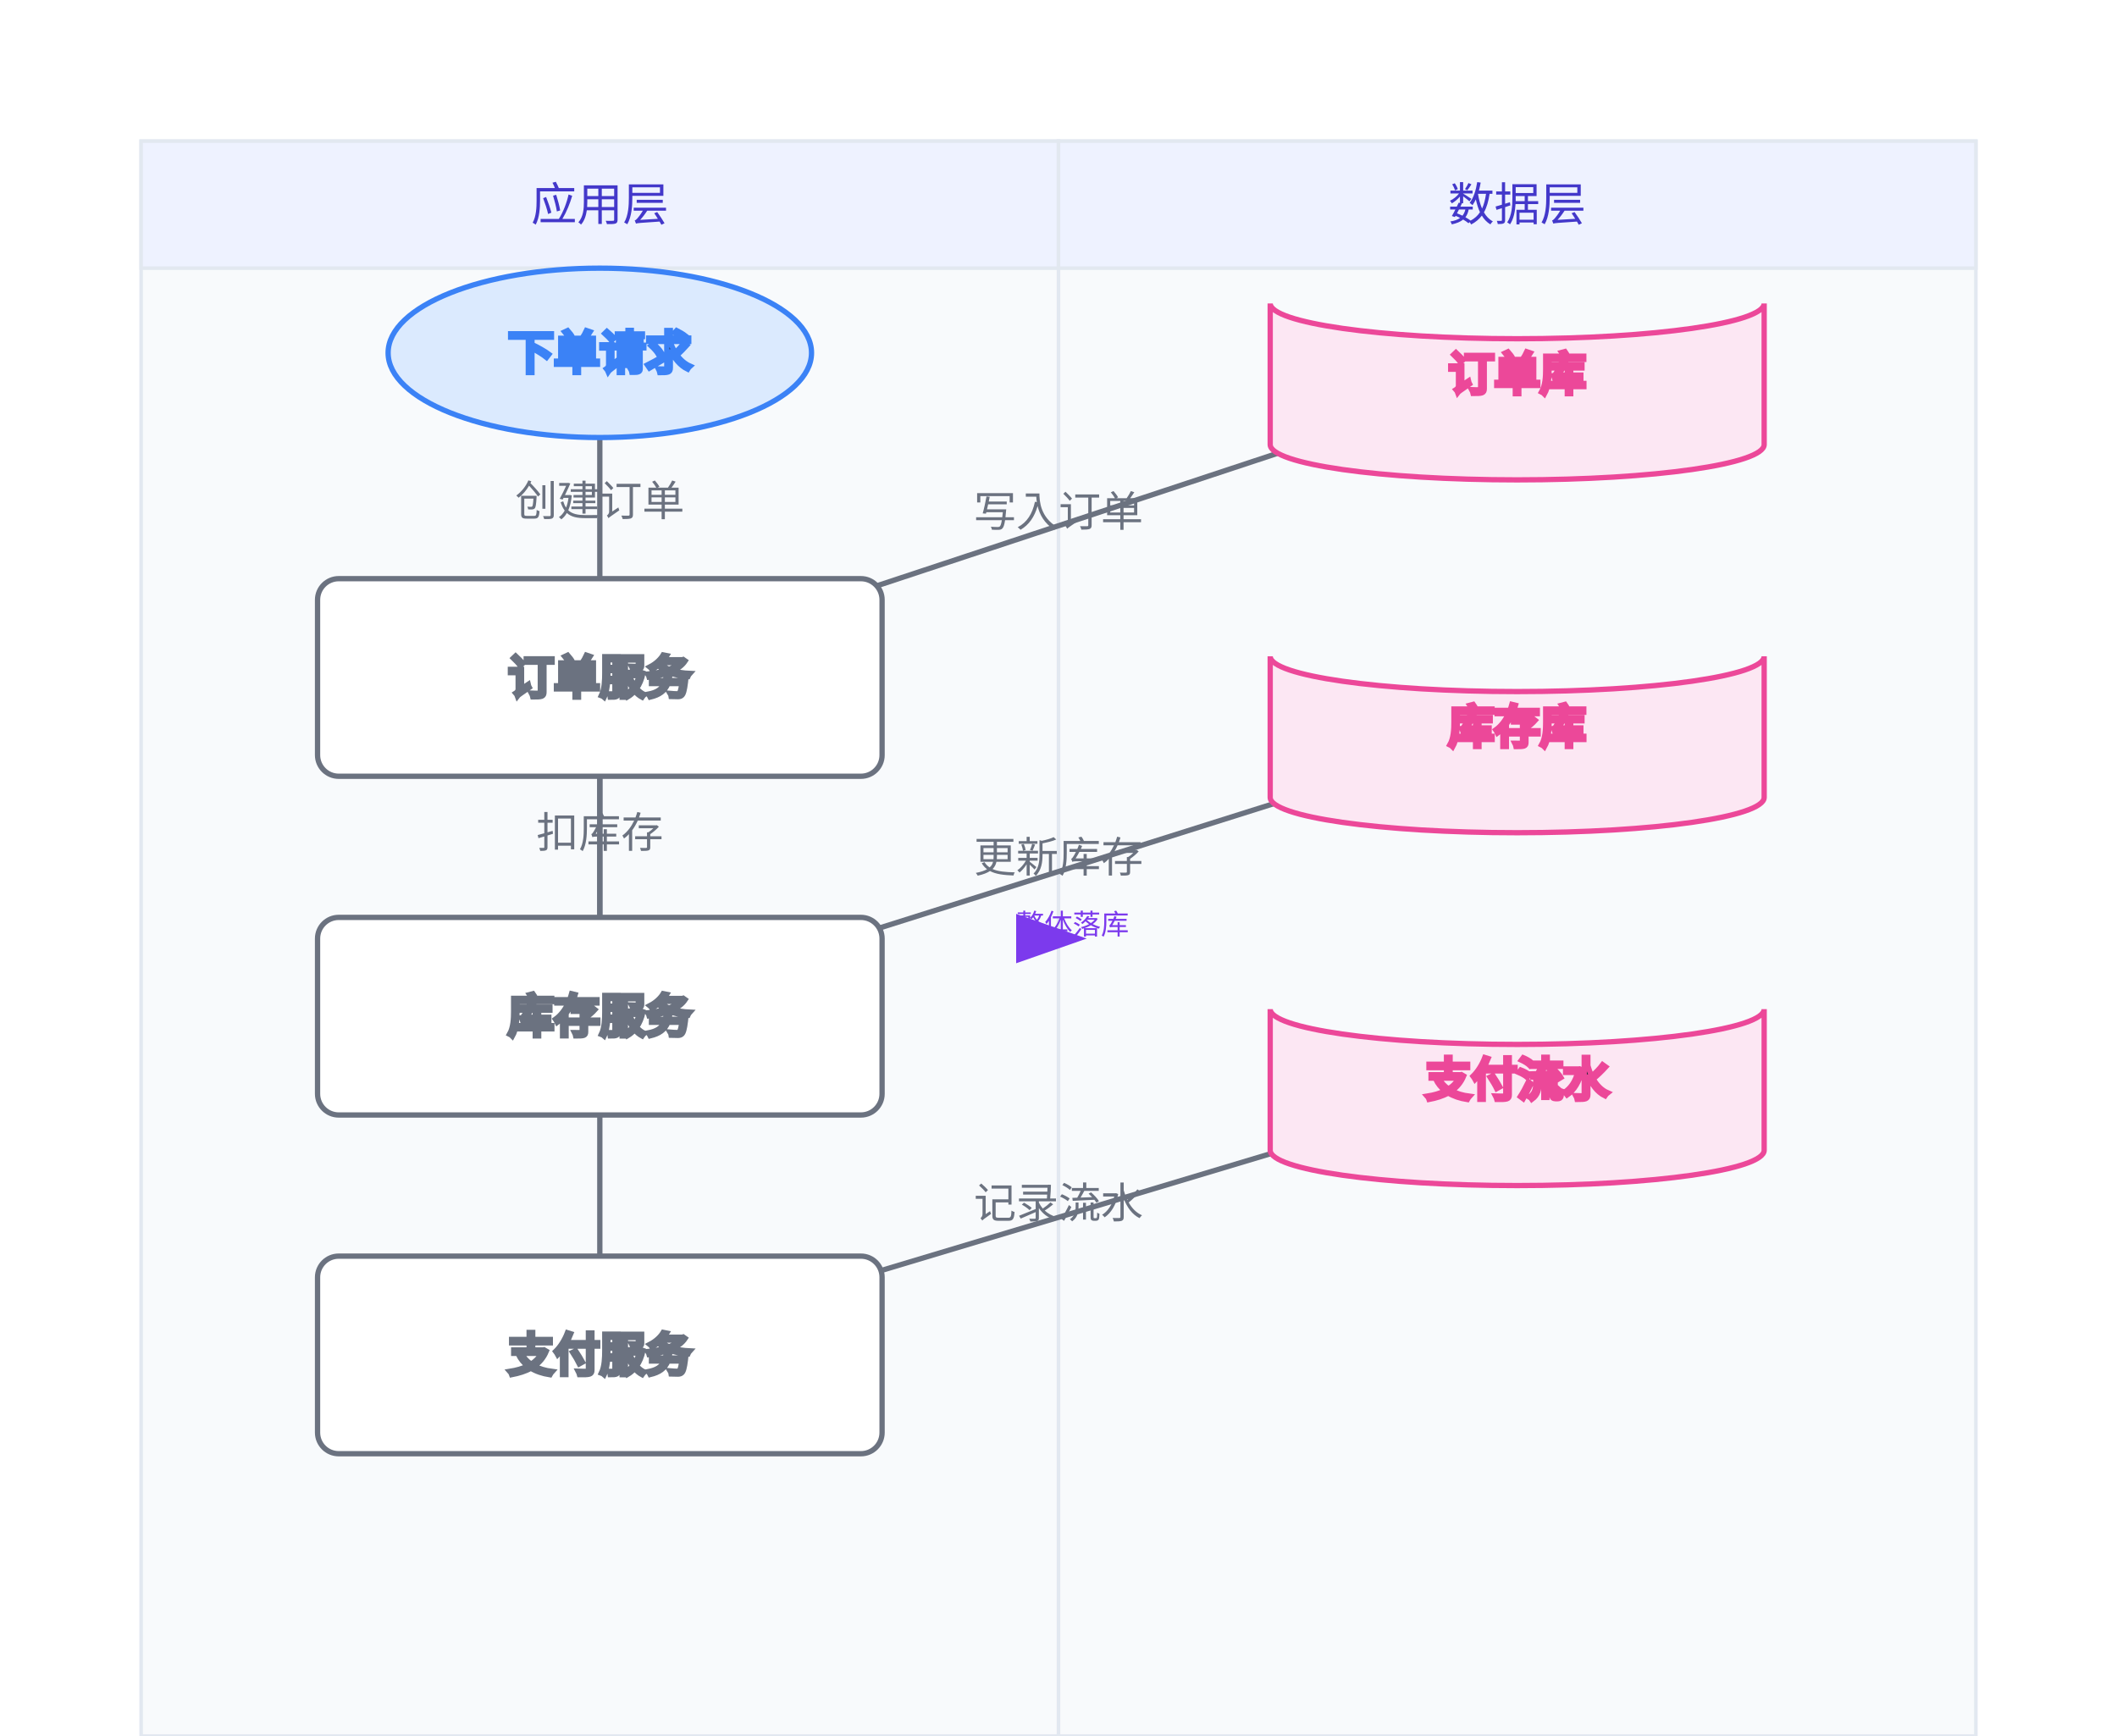
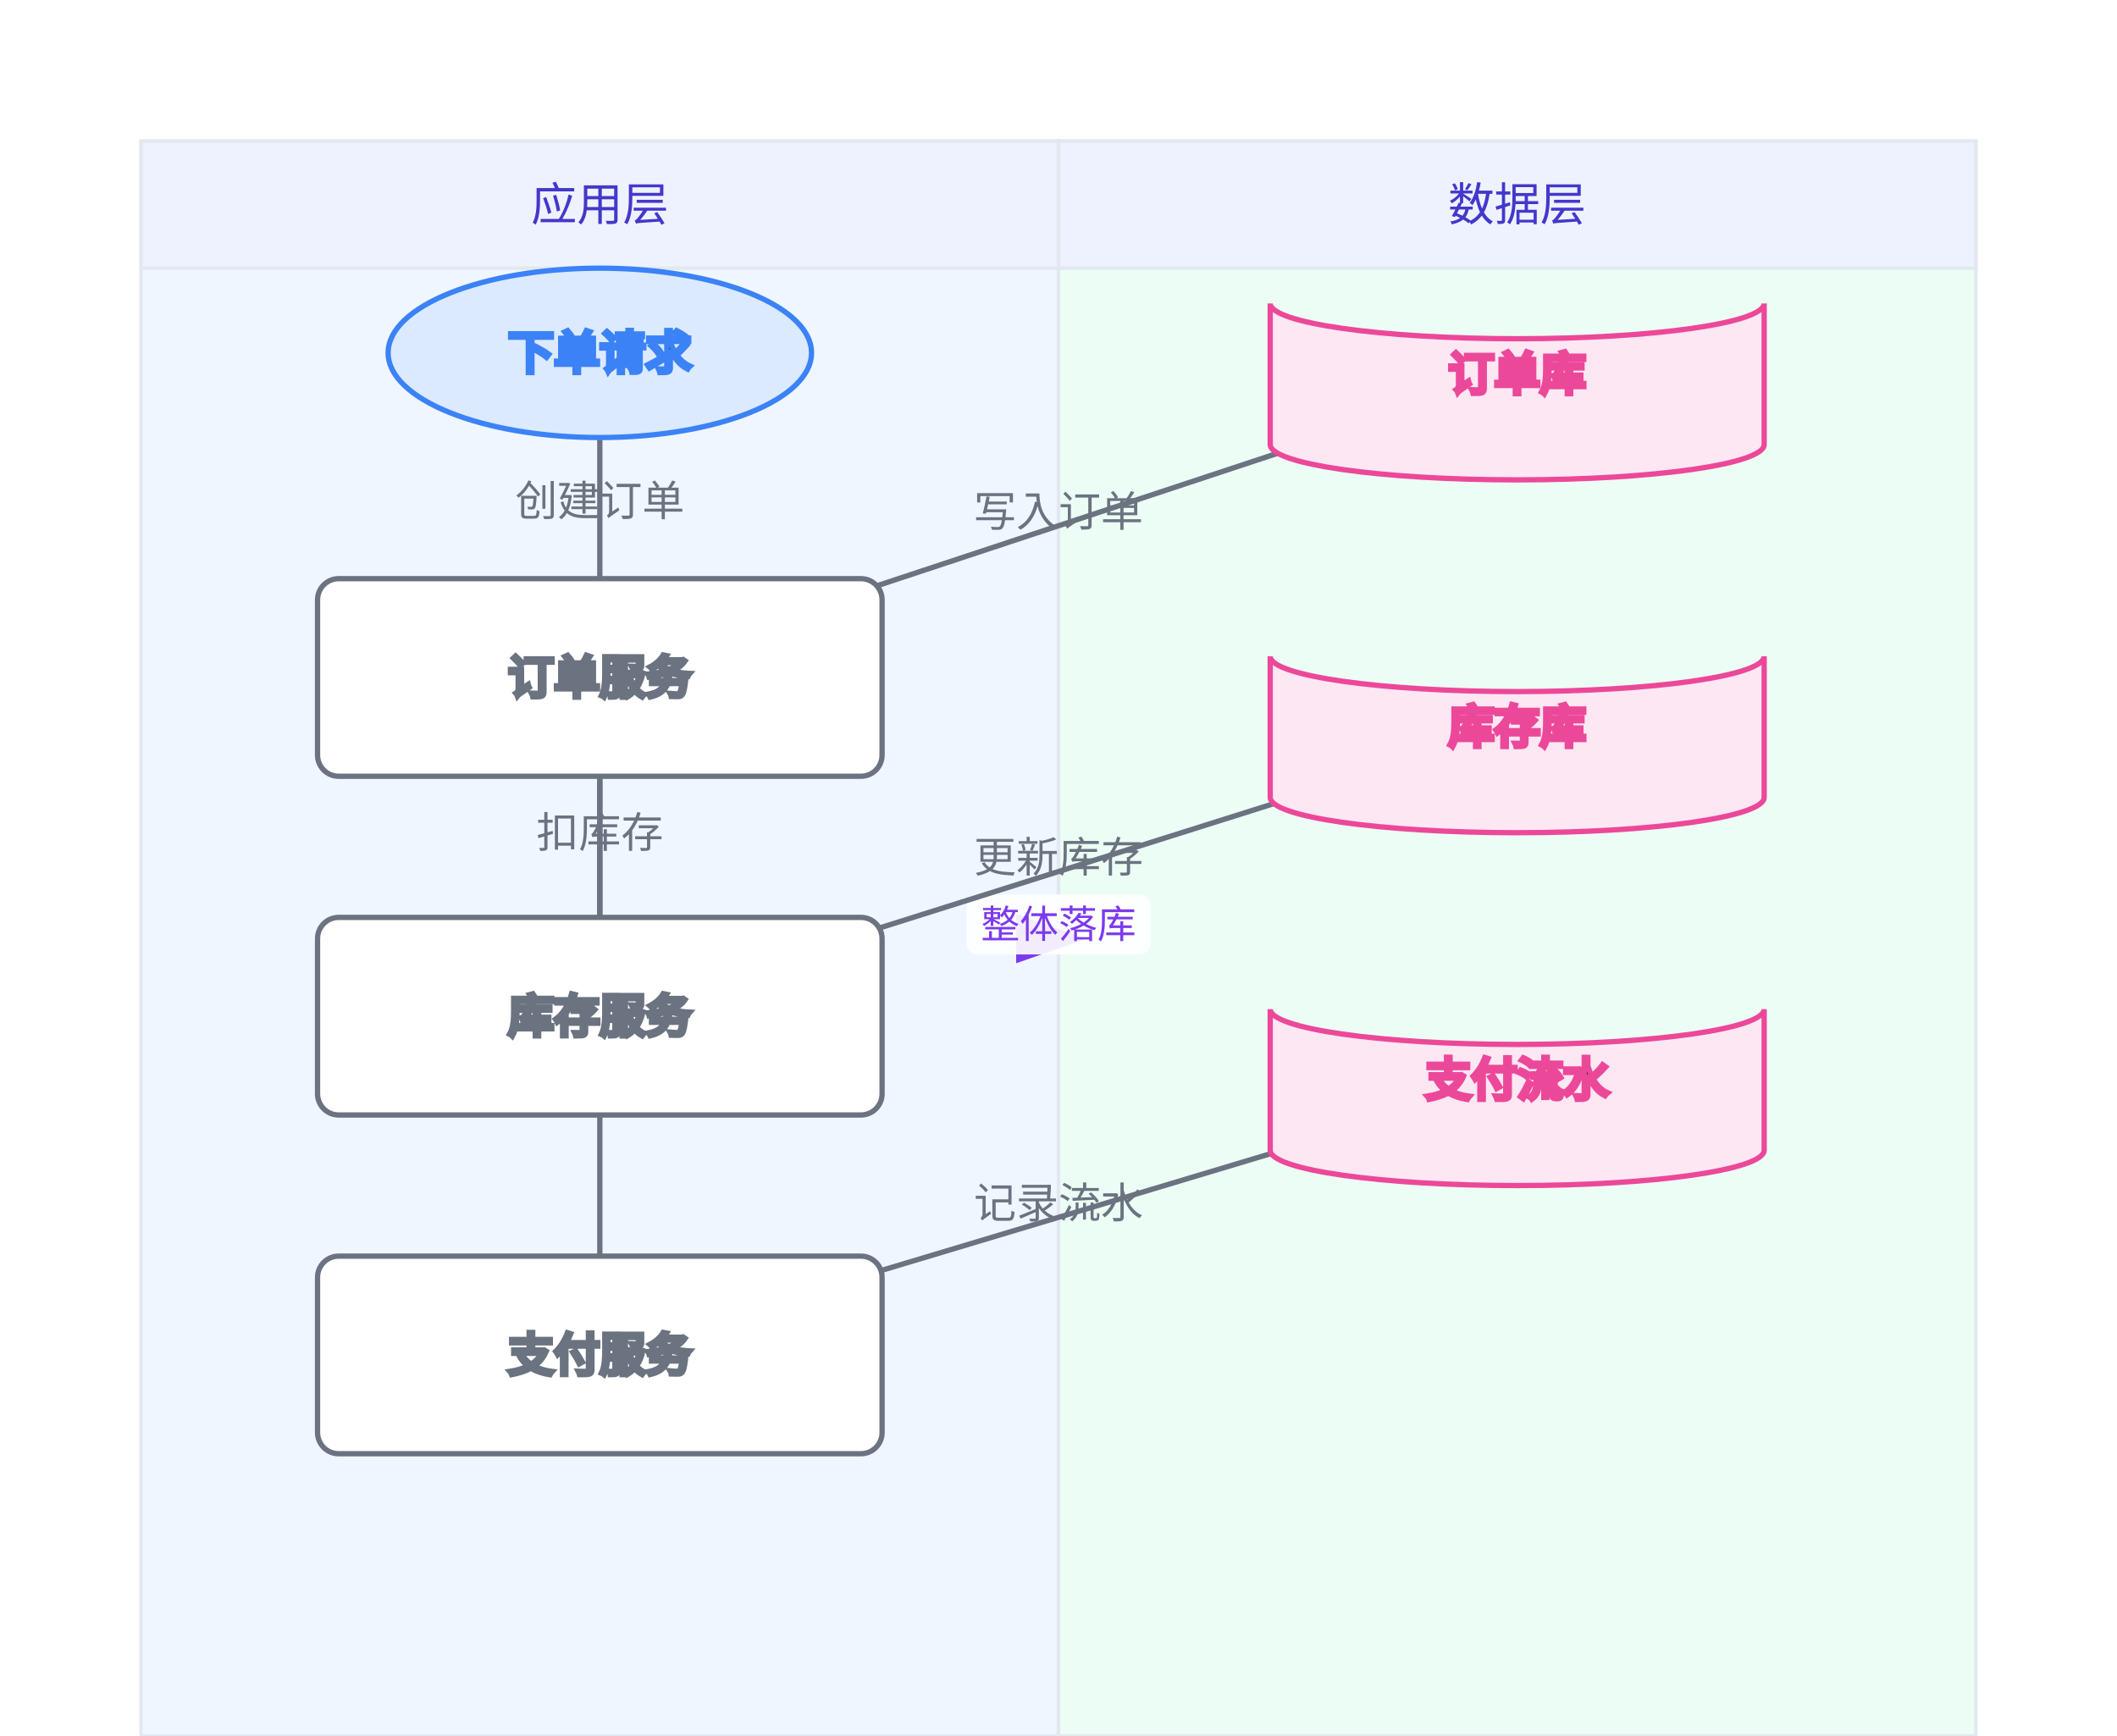
<svg xmlns="http://www.w3.org/2000/svg" width="600" height="492" viewBox="0 0 600 492">
  <defs>
    <marker id="arrowhead" markerWidth="10" markerHeight="7" refX="10" refY="3.5" orient="auto">
      <polygon points="0 0, 10 3.5, 0 7" fill="#6b7280" />
    </marker>
    <marker id="arrowhead-purple" markerWidth="10" markerHeight="7" refX="10" refY="3.5" orient="auto">
      <polygon points="0 0, 10 3.5, 0 7" fill="#7c3aed" />
    </marker>
  </defs>
  <rect x="0" y="0" width="600" height="492" fill="#ffffff" />
  <g class="lgdl-lane">
-     <rect x="40" y="40" width="260" height="452" fill="#f8fafc" stroke="#e2e8f0" />
+     <rect x="40" y="40" width="260" height="452" fill="#eff6ff" stroke="#e2e8f0" />
    <rect x="40" y="40" width="260" height="36" fill="#eef2ff" stroke="#e2e8f0" />
    <text x="170" y="58" font-family="'Segoe UI', 'PingFang SC', 'Microsoft YaHei', sans-serif" font-size="13" fill="#4338ca" text-anchor="middle" dominant-baseline="middle">应用层</text>
  </g>
  <g class="lgdl-lane">
-     <rect x="300" y="40" width="260" height="452" fill="#f8fafc" stroke="#e2e8f0" />
+     <rect x="300" y="40" width="260" height="452" fill="#ecfdf5" stroke="#e2e8f0" />
    <rect x="300" y="40" width="260" height="36" fill="#eef2ff" stroke="#e2e8f0" />
    <text x="430" y="58" font-family="'Segoe UI', 'PingFang SC', 'Microsoft YaHei', sans-serif" font-size="13" fill="#4338ca" text-anchor="middle" dominant-baseline="middle">数据层</text>
  </g>
  <g class="lgdl-aggregate-edge">
    <line x1="300" y1="266" x2="308" y2="266" stroke="#7c3aed" stroke-width="2" stroke-dasharray="5 3" marker-end="url(#arrowhead-purple)" />
-     <text x="304" y="262" font-family="'Segoe UI', 'PingFang SC', 'Microsoft YaHei', sans-serif" font-size="8" fill="#7c3aed" text-anchor="middle" dominant-baseline="middle">整体落库</text>
+     <rect x="274.0" y="253.5" width="52" height="17" rx="3" fill="#ffffff" opacity="0.9" />
+     <text x="300" y="262" font-family="'Segoe UI', 'PingFang SC', 'Microsoft YaHei', sans-serif" font-size="11" fill="#7c3aed" text-anchor="middle" dominant-baseline="middle">整体落库</text>
  </g>
  <g class="lgdl-edge">
    <path d="M 170,100 L 170,192" fill="none" stroke="#6b7280" stroke-width="1.5" marker-end="url(#arrowhead)" />
    <text x="170" y="142" font-family="'Segoe UI', 'PingFang SC', 'Microsoft YaHei', sans-serif" font-size="12" fill="#6b7280" text-anchor="middle" dominant-baseline="middle">创建订单</text>
  </g>
  <g class="lgdl-edge">
    <path d="M 170,192 L 430,106" fill="none" stroke="#6b7280" stroke-width="1.5" marker-end="url(#arrowhead)" />
    <text x="300" y="145" font-family="'Segoe UI', 'PingFang SC', 'Microsoft YaHei', sans-serif" font-size="12" fill="#6b7280" text-anchor="middle" dominant-baseline="middle">写入订单</text>
  </g>
  <g class="lgdl-edge">
    <path d="M 170,192 L 170,288" fill="none" stroke="#6b7280" stroke-width="1.5" marker-end="url(#arrowhead)" />
    <text x="170" y="236" font-family="'Segoe UI', 'PingFang SC', 'Microsoft YaHei', sans-serif" font-size="12" fill="#6b7280" text-anchor="middle" dominant-baseline="middle">扣库存</text>
  </g>
  <g class="lgdl-edge">
    <path d="M 170,288 L 430,206" fill="none" stroke="#6b7280" stroke-width="1.5" marker-end="url(#arrowhead)" />
    <text x="300" y="243" font-family="'Segoe UI', 'PingFang SC', 'Microsoft YaHei', sans-serif" font-size="12" fill="#6b7280" text-anchor="middle" dominant-baseline="middle">更新库存</text>
  </g>
  <g class="lgdl-edge">
    <path d="M 170,192 L 170,384" fill="none" stroke="#6b7280" stroke-width="1.5" marker-end="url(#arrowhead)" />
    <text x="170" y="284" font-family="'Segoe UI', 'PingFang SC', 'Microsoft YaHei', sans-serif" font-size="12" fill="#6b7280" text-anchor="middle" dominant-baseline="middle">发起支付</text>
  </g>
  <g class="lgdl-edge">
    <path d="M 170,384 L 430,306" fill="none" stroke="#6b7280" stroke-width="1.5" marker-end="url(#arrowhead)" />
    <text x="300" y="341" font-family="'Segoe UI', 'PingFang SC', 'Microsoft YaHei', sans-serif" font-size="12" fill="#6b7280" text-anchor="middle" dominant-baseline="middle">记录流水</text>
  </g>
  <g class="lgdl-node" fill="#dbeafe" stroke="#3b82f6" stroke-width="1.5">
    <rect x="110" y="76" width="120" height="48" rx="60" ry="60" />
    <text x="170" y="100" font-family="'Segoe UI', 'PingFang SC', 'Microsoft YaHei', sans-serif" font-size="13" fill="#1f2937" text-anchor="middle" dominant-baseline="middle">下单请求</text>
  </g>
  <g class="lgdl-node" fill="#ffffff" stroke="#6b7280" stroke-width="1.5">
    <rect x="90" y="164" width="160" height="56" rx="6" ry="6" />
    <text x="170" y="192" font-family="'Segoe UI', 'PingFang SC', 'Microsoft YaHei', sans-serif" font-size="13" fill="#1f2937" text-anchor="middle" dominant-baseline="middle">订单服务</text>
  </g>
  <g class="lgdl-node" fill="#ffffff" stroke="#6b7280" stroke-width="1.5">
    <rect x="90" y="260" width="160" height="56" rx="6" ry="6" />
    <text x="170" y="288" font-family="'Segoe UI', 'PingFang SC', 'Microsoft YaHei', sans-serif" font-size="13" fill="#1f2937" text-anchor="middle" dominant-baseline="middle">库存服务</text>
  </g>
  <g class="lgdl-node" fill="#ffffff" stroke="#6b7280" stroke-width="1.5">
    <rect x="90" y="356" width="160" height="56" rx="6" ry="6" />
    <text x="170" y="384" font-family="'Segoe UI', 'PingFang SC', 'Microsoft YaHei', sans-serif" font-size="13" fill="#1f2937" text-anchor="middle" dominant-baseline="middle">支付服务</text>
  </g>
  <g class="lgdl-node" fill="#fce7f3" stroke="#ec4899" stroke-width="1.5">
    <path d="M 360,86 L 360,126 A 70,10 0 0 0 500,126 L 500,86 A 70,10 0 0 1 360,86 Z" />
    <text x="430" y="106" font-family="'Segoe UI', 'PingFang SC', 'Microsoft YaHei', sans-serif" font-size="13" fill="#1f2937" text-anchor="middle" dominant-baseline="middle">订单库</text>
  </g>
  <g class="lgdl-node" fill="#fce7f3" stroke="#ec4899" stroke-width="1.5">
    <path d="M 360,186 L 360,226 A 70,10 0 0 0 500,226 L 500,186 A 70,10 0 0 1 360,186 Z" />
    <text x="430" y="206" font-family="'Segoe UI', 'PingFang SC', 'Microsoft YaHei', sans-serif" font-size="13" fill="#1f2937" text-anchor="middle" dominant-baseline="middle">库存库</text>
  </g>
  <g class="lgdl-node" fill="#fce7f3" stroke="#ec4899" stroke-width="1.5">
    <path d="M 360,286 L 360,326 A 70,10 0 0 0 500,326 L 500,286 A 70,10 0 0 1 360,286 Z" />
    <text x="430" y="306" font-family="'Segoe UI', 'PingFang SC', 'Microsoft YaHei', sans-serif" font-size="13" fill="#1f2937" text-anchor="middle" dominant-baseline="middle">支付流水</text>
  </g>
</svg>
